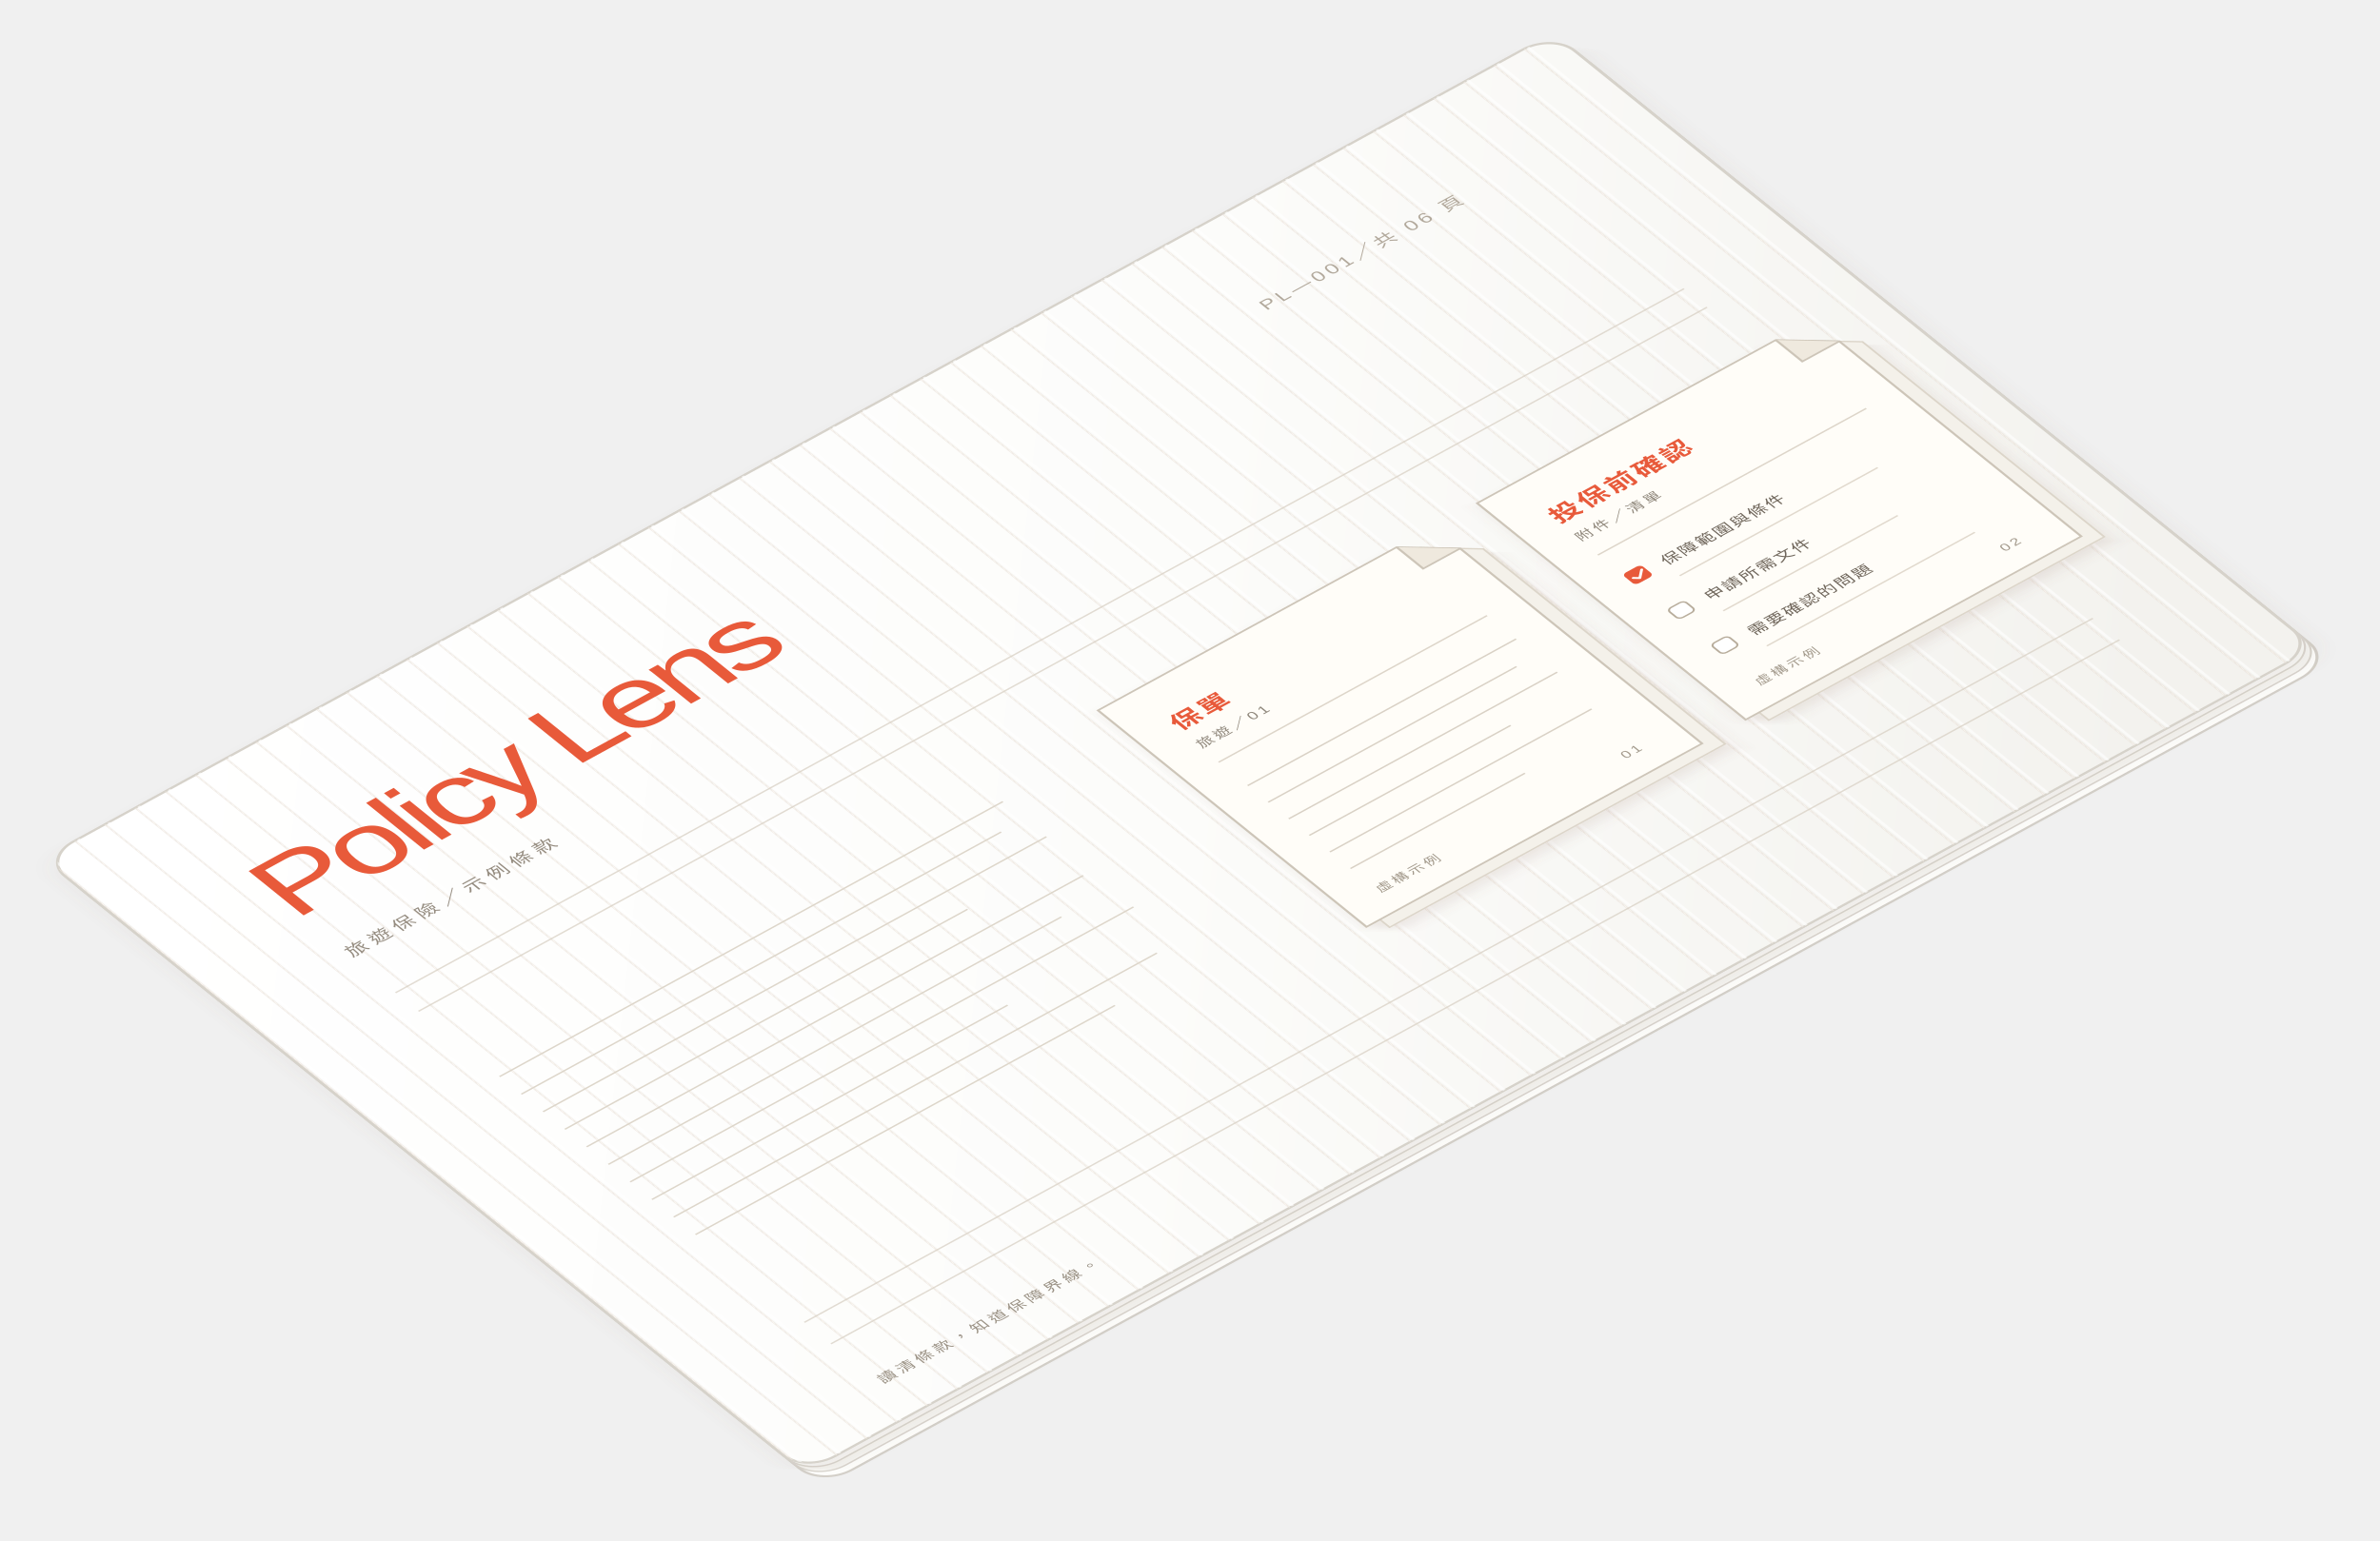
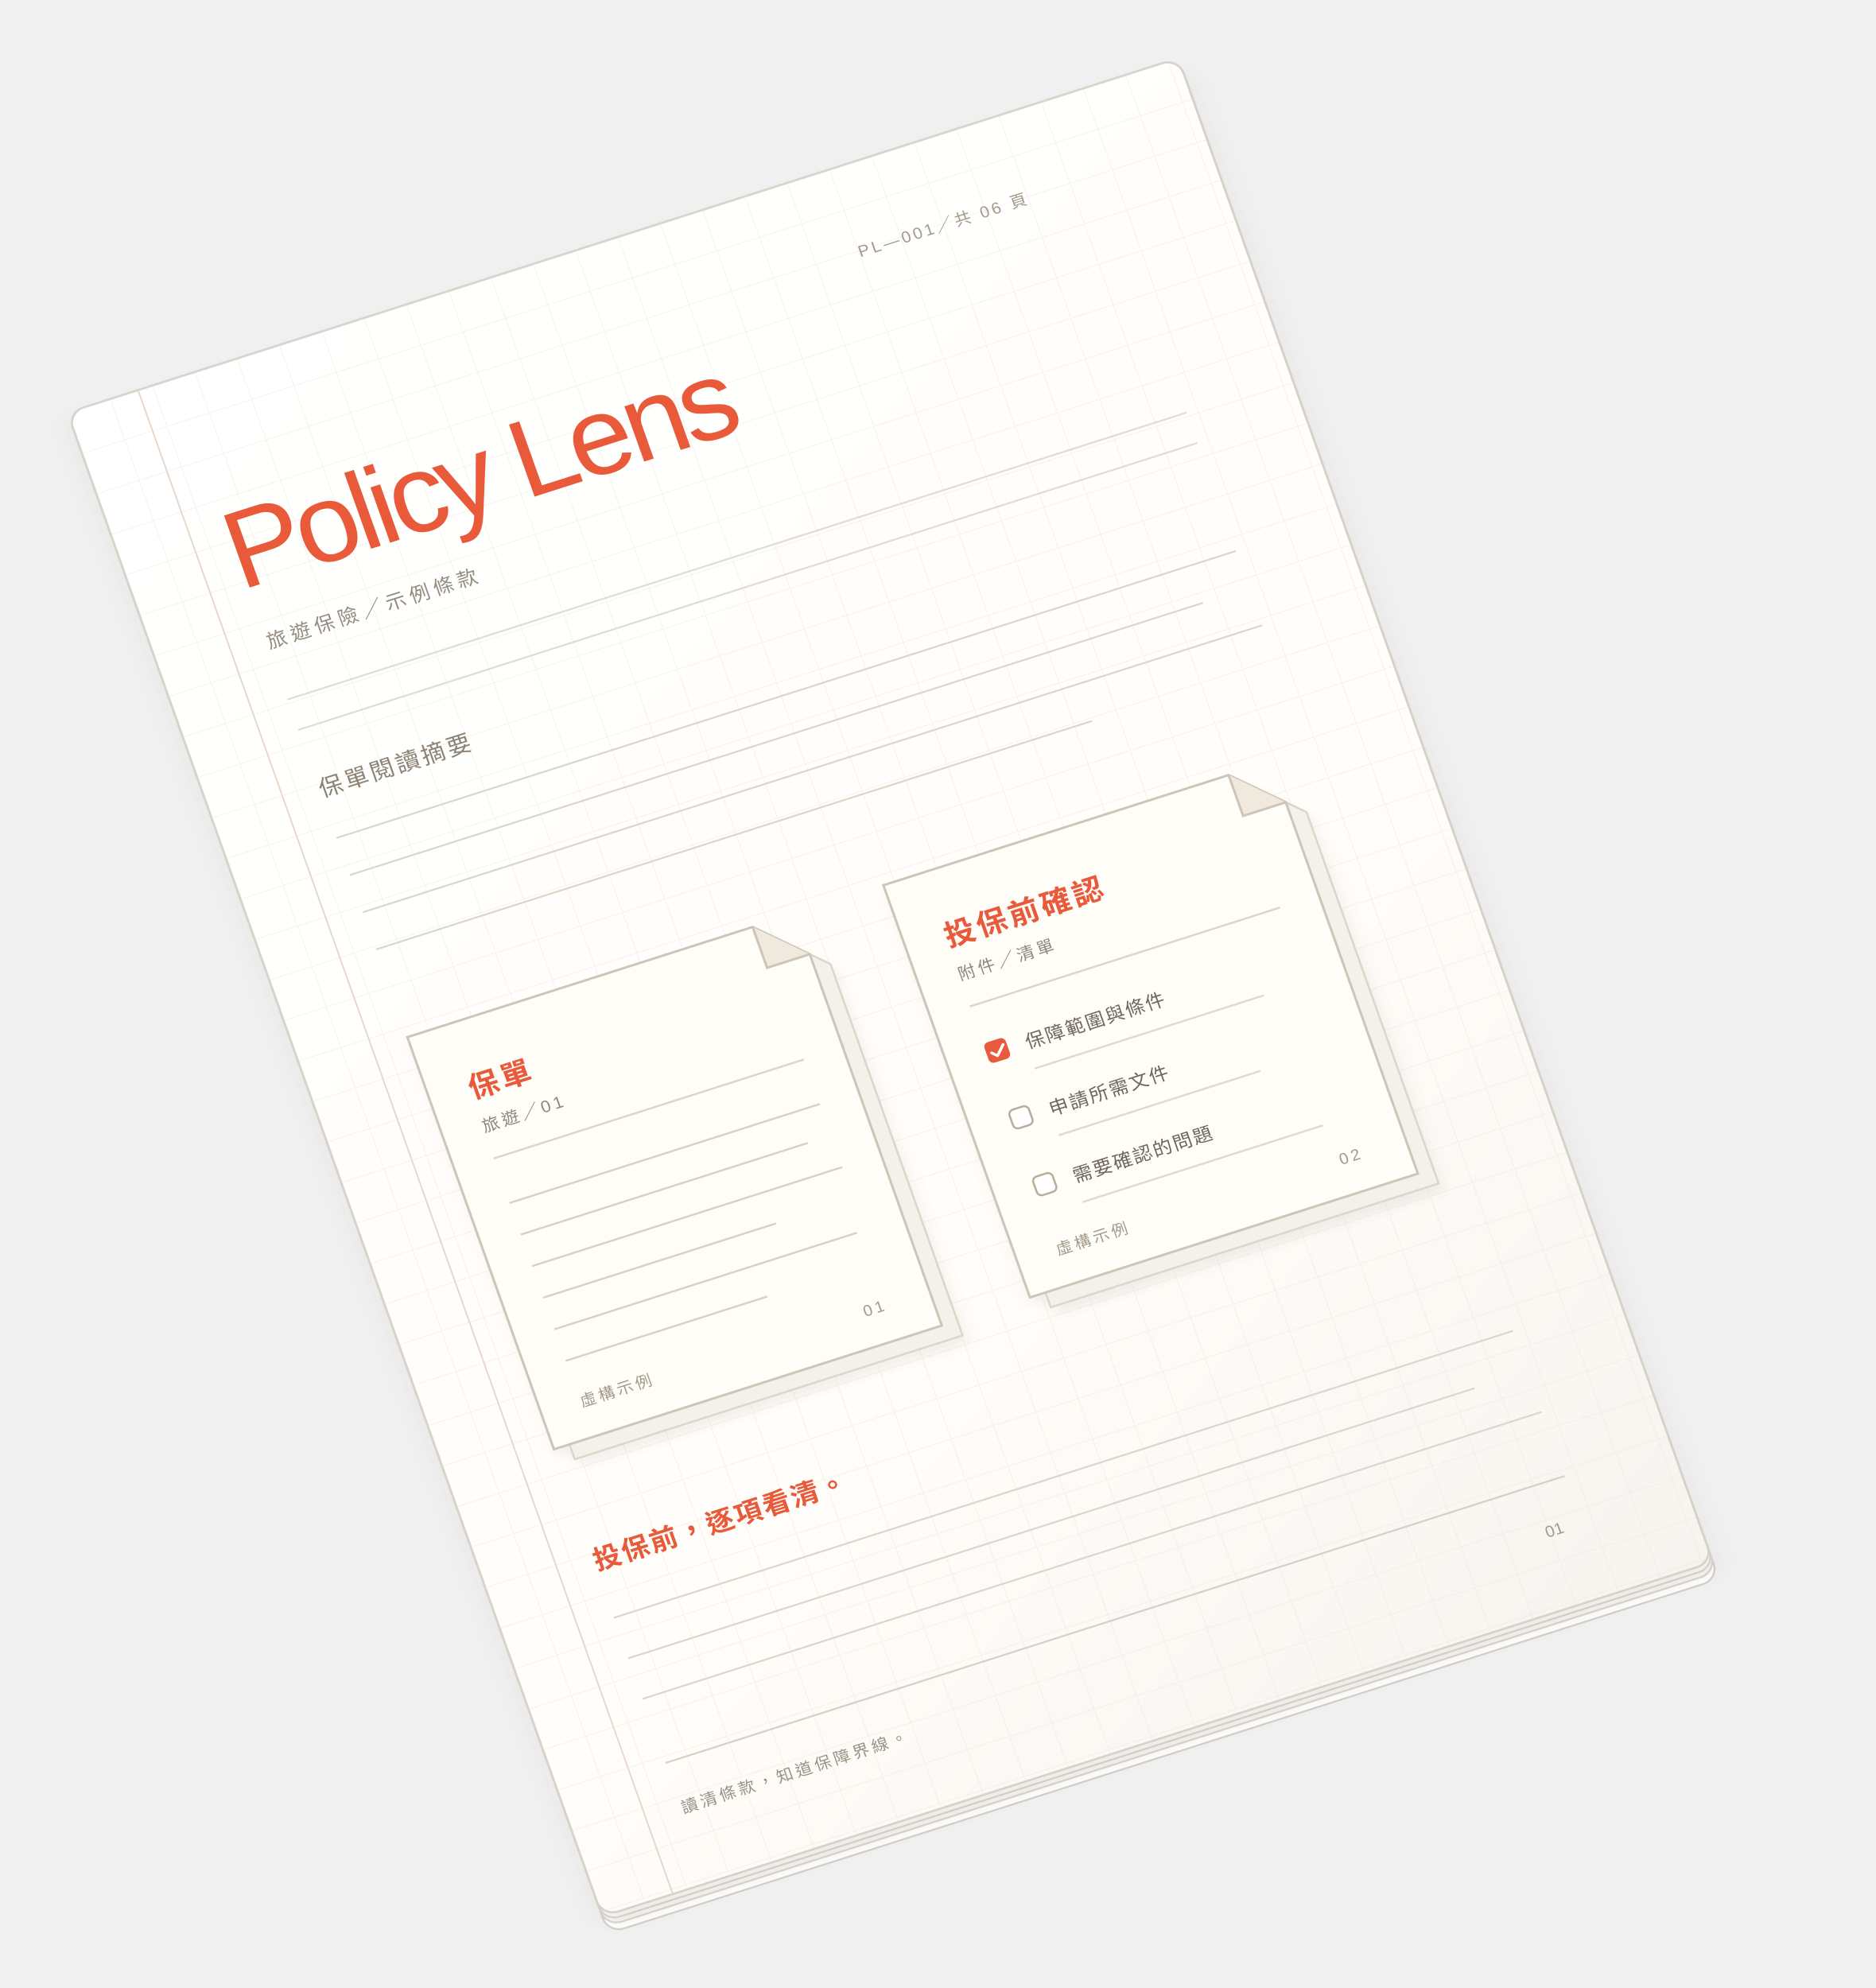
- <svg xmlns="http://www.w3.org/2000/svg" width="1220" height="790" viewBox="0 0 1220 790" fill="none">
+ <svg xmlns="http://www.w3.org/2000/svg" width="1000" height="1060" viewBox="0 0 1000 1060" fill="none">
  <defs>
-     <linearGradient id="paper" x1="45" y1="0" x2="800" y2="630" gradientUnits="userSpaceOnUse">
+     <linearGradient id="paper" x1="45" y1="0" x2="630" y2="891" gradientUnits="userSpaceOnUse">
      <stop stop-color="#ffffff" />
-       <stop offset=".52" stop-color="#fcfcfa" />
-       <stop offset="1" stop-color="#f3f2ee" />
+       <stop offset=".6" stop-color="#fffefa" />
+       <stop offset="1" stop-color="#f6f4ef" />
    </linearGradient>
-     <linearGradient id="edge" x1="0" y1="0" x2="0" y2="630" gradientUnits="userSpaceOnUse">
+     <linearGradient id="edge" x1="0" y1="0" x2="0" y2="891" gradientUnits="userSpaceOnUse">
      <stop stop-color="#ecebe7" />
      <stop offset="1" stop-color="#fdfdfb" />
    </linearGradient>
-     <pattern id="ruling" width="18" height="18" patternUnits="userSpaceOnUse">
-       <path d="M1 0v18" stroke="#e8e1d9" stroke-width="1" />
-       <path d="M3 0v18" stroke="#fff" stroke-width="1.5" />
+     <pattern id="ruling" width="24" height="24" patternUnits="userSpaceOnUse">
+       <path d="M0 0H24M0 0V24" stroke="#e8e1d9" stroke-width=".7" />
    </pattern>
    <clipPath id="clip">
-       <rect width="900" height="630" rx="18" />
+       <rect width="630" height="891" rx="9" />
    </clipPath>
    <filter id="shadow" x="-10%" y="-10%" width="120%" height="125%">
-       <feDropShadow dx="0" dy="6" stdDeviation="5" flood-color="#8a6f60" flood-opacity=".10" />
+       <feDropShadow dx="0" dy="5" stdDeviation="5" flood-color="#8a6f60" flood-opacity=".10" />
    </filter>
    <filter id="card-shadow" x="-20%" y="-20%" width="140%" height="150%">
-       <feDropShadow dx="1" dy="5" stdDeviation="4" flood-color="#8a6f60" flood-opacity=".13" />
+       <feDropShadow dx="1" dy="4" stdDeviation="3" flood-color="#8a6f60" flood-opacity=".10" />
    </filter>
  </defs>
-   <g transform="matrix(.86 -.47 .62 .50 22 440)">
-     <rect x="0" y="14" width="900" height="630" rx="18" fill="url(#edge)" stroke="#d3cfc8" stroke-width="1.5" />
-     <rect x="0" y="9" width="900" height="630" rx="18" fill="#f6f5f1" stroke="#d8d4cd" stroke-width="1" />
-     <rect x="0" y="4" width="900" height="630" rx="18" fill="#fafaf7" stroke="#dad6cf" stroke-width="1" />
-     <rect width="900" height="630" rx="18" fill="url(#paper)" stroke="#d6d2ca" stroke-width="1.6" filter="url(#shadow)" />
+   <g transform="matrix(.94 -.30 .32 .90 36 220)">
+     <rect x="0" y="10" width="630" height="891" rx="9" fill="url(#edge)" stroke="#d3cfc8" />
+     <rect x="0" y="6" width="630" height="891" rx="9" fill="#f6f5f1" stroke="#d8d4cd" />
+     <rect x="0" y="3" width="630" height="891" rx="9" fill="#fafaf7" stroke="#dad6cf" />
+     <rect width="630" height="891" rx="9" fill="url(#paper)" stroke="#d6d2ca" stroke-width="1.2" filter="url(#shadow)" />
    <g clip-path="url(#clip)">
-       <rect width="900" height="630" fill="url(#ruling)" opacity=".6" />
-       <text x="62" y="122" fill="#E85A3A" font-family="Arial,Helvetica,PingFang TC,Noto Sans CJK TC,Microsoft JhengHei,sans-serif" font-size="66" letter-spacing="-4">Policy Lens</text>
-       <text x="66" y="164" fill="#958c80" font-family="Arial,Helvetica,PingFang TC,Noto Sans CJK TC,Microsoft JhengHei,sans-serif" font-size="11" letter-spacing="3">旅遊保險／示例條款</text>
-       <text x="676" y="74" fill="#b2a99c" font-family="Arial,Helvetica,PingFang TC,Noto Sans CJK TC,Microsoft JhengHei,sans-serif" font-size="11" letter-spacing="2">PL—001／共 06 頁</text>
-       <g stroke="#d8d0c4" opacity=".75">
-         <path d="M66 200h768M66 219h768M66 538h768M66 560h768" />
+       <rect width="630" height="891" fill="url(#ruling)" opacity=".48" />
+       <path d="M40 0V891" stroke="#e6d5c9" stroke-width=".8" />
+       <text x="432" y="52" fill="#a39a8c" font-family="Arial,Helvetica,PingFang TC,Noto Sans CJK TC,Microsoft JhengHei,sans-serif" font-size="9" letter-spacing="1.5">PL—001／共 06 頁</text>
+       <text x="56" y="124" fill="#E85A3A" font-family="Arial,Helvetica,PingFang TC,Noto Sans CJK TC,Microsoft JhengHei,sans-serif" font-size="62" letter-spacing="-3">Policy Lens</text>
+       <text x="60" y="160" fill="#958c80" font-family="Arial,Helvetica,PingFang TC,Noto Sans CJK TC,Microsoft JhengHei,sans-serif" font-size="11" letter-spacing="2.5">旅遊保險／示例條款</text>
+       <path d="M60 190H570M60 208H570" stroke="#d8d0c4" opacity=".75" />
+       <text x="60" y="248" fill="#8c8174" font-family="Arial,Helvetica,PingFang TC,Noto Sans CJK TC,Microsoft JhengHei,sans-serif" font-size="13" letter-spacing="1.5">保單閱讀摘要</text>
+       <g stroke="#ddd6ca" stroke-width="1">
+         <path d="M60 272H570M60 294H544M60 316H570M60 338H466" />
      </g>
-       <path d="M66 286h300" stroke="#ddd6ca" stroke-width="1" />
-       <path d="M66 304h286" stroke="#ddd6ca" stroke-width="1" />
-       <path d="M66 322h300" stroke="#ddd6ca" stroke-width="1" />
-       <path d="M66 340h240" stroke="#ddd6ca" stroke-width="1" />
-       <path d="M66 358h296" stroke="#ddd6ca" stroke-width="1" />
-       <path d="M66 376h270" stroke="#ddd6ca" stroke-width="1" />
-       <path d="M66 394h300" stroke="#ddd6ca" stroke-width="1" />
-       <path d="M66 412h212" stroke="#ddd6ca" stroke-width="1" />
-       <path d="M66 430h288" stroke="#ddd6ca" stroke-width="1" />
-       <path d="M66 448h250" stroke="#ddd6ca" stroke-width="1" />
-       <g filter="url(#card-shadow)">
+       <g transform="matrix(1.1 0 0 1.1 -424 101.8)" filter="url(#card-shadow)">
        <path d="M448 270h178l22 22v200H448Z" fill="#f4f1ea" stroke="#dcd5c9" stroke-width="1" />
        <path d="M440 262h178l22 22v200H440Z" fill="#fffdf8" stroke="#cdc5b8" stroke-width="1.2" />
        <path d="M618 262v22h22" fill="#efe9de" stroke="#cdc5b8" stroke-width="1.2" />
        <text x="460" y="302" fill="#E85A3A" font-family="Arial,Helvetica,PingFang TC,Noto Sans CJK TC,Microsoft JhengHei,sans-serif" font-size="15" font-weight="700" letter-spacing="1.5">保單</text>
        <text x="460" y="320" fill="#8f877b" font-family="Arial,Helvetica,PingFang TC,Noto Sans CJK TC,Microsoft JhengHei,sans-serif" font-size="8.5" letter-spacing="1.6">旅遊／01</text>
        <path d="M460 334h160" stroke="#ddd5c9" stroke-width="1" />
        <path d="M460 358h160" stroke="#d9d1c5" stroke-width="1" />
        <path d="M460 375h148" stroke="#d9d1c5" stroke-width="1" />
        <path d="M460 392h160" stroke="#d9d1c5" stroke-width="1" />
        <path d="M460 409h120" stroke="#d9d1c5" stroke-width="1" />
        <path d="M460 426h156" stroke="#d9d1c5" stroke-width="1" />
        <path d="M460 443h104" stroke="#d9d1c5" stroke-width="1" />
        <text x="460" y="468" fill="#a39a8c" font-family="Arial,Helvetica,PingFang TC,Noto Sans CJK TC,Microsoft JhengHei,sans-serif" font-size="8" letter-spacing="1.5">虛構示例</text>
        <text x="606" y="468" fill="#a39a8c" font-family="Arial,Helvetica,PingFang TC,Noto Sans CJK TC,Microsoft JhengHei,sans-serif" font-size="8" letter-spacing="1.5">01</text>
      </g>
-       <g filter="url(#card-shadow)">
+       <g transform="matrix(1.1 0 0 1.1 -402.6 101.8)" filter="url(#card-shadow)">
        <path d="M674 270h178l22 22v200H674Z" fill="#f4f1ea" stroke="#dcd5c9" stroke-width="1" />
        <path d="M666 262h178l22 22v200H666Z" fill="#fffdf8" stroke="#cdc5b8" stroke-width="1.2" />
        <path d="M844 262v22h22" fill="#efe9de" stroke="#cdc5b8" stroke-width="1.2" />
        <text x="686" y="302" fill="#E85A3A" font-family="Arial,Helvetica,PingFang TC,Noto Sans CJK TC,Microsoft JhengHei,sans-serif" font-size="15" font-weight="700" letter-spacing="1.5">投保前確認</text>
        <text x="686" y="320" fill="#8f877b" font-family="Arial,Helvetica,PingFang TC,Noto Sans CJK TC,Microsoft JhengHei,sans-serif" font-size="8.5" letter-spacing="1.6">附件／清單</text>
        <path d="M686 334h160" stroke="#ddd5c9" stroke-width="1" />
        <rect x="686" y="354" width="11" height="11" rx="2.5" fill="#E85A3A" />
        <path d="m688.5 359.8 2.3 2.3 4.4-4.6" stroke="#fff" stroke-width="1.4" fill="none" stroke-linecap="round" stroke-linejoin="round" />
        <text x="706" y="363.5" fill="#6f665b" font-family="Arial,Helvetica,PingFang TC,Noto Sans CJK TC,Microsoft JhengHei,sans-serif" font-size="9.5" letter-spacing=".8">保障範圍與條件</text>
        <path d="M706 374h118" stroke="#e1d9cd" stroke-width="1" />
        <rect x="686.5" y="390.5" width="10" height="10" rx="2.5" fill="#fff" stroke="#b8ad9c" />
        <text x="706" y="399.5" fill="#6f665b" font-family="Arial,Helvetica,PingFang TC,Noto Sans CJK TC,Microsoft JhengHei,sans-serif" font-size="9.5" letter-spacing=".8">申請所需文件</text>
        <path d="M706 410h104" stroke="#e1d9cd" stroke-width="1" />
        <rect x="686.5" y="426.5" width="10" height="10" rx="2.5" fill="#fff" stroke="#b8ad9c" />
        <text x="706" y="435.5" fill="#6f665b" font-family="Arial,Helvetica,PingFang TC,Noto Sans CJK TC,Microsoft JhengHei,sans-serif" font-size="9.5" letter-spacing=".8">需要確認的問題</text>
        <path d="M706 446h124" stroke="#e1d9cd" stroke-width="1" />
        <text x="686" y="468" fill="#a39a8c" font-family="Arial,Helvetica,PingFang TC,Noto Sans CJK TC,Microsoft JhengHei,sans-serif" font-size="8" letter-spacing="1.5">虛構示例</text>
        <text x="832" y="468" fill="#a39a8c" font-family="Arial,Helvetica,PingFang TC,Noto Sans CJK TC,Microsoft JhengHei,sans-serif" font-size="8" letter-spacing="1.5">02</text>
      </g>
-       <text x="67" y="602" fill="#9a9184" font-family="Arial,Helvetica,PingFang TC,Noto Sans CJK TC,Microsoft JhengHei,sans-serif" font-size="9" letter-spacing="2">讀清條款，知道保障界線。</text>
+       <text x="60" y="706" fill="#E85A3A" font-family="Arial,Helvetica,PingFang TC,Noto Sans CJK TC,Microsoft JhengHei,sans-serif" font-size="15" font-weight="600" letter-spacing="1">投保前，逐項看清。</text>
+       <g stroke="#ddd6ca" stroke-width="1">
+         <path d="M60 734H570M60 758H540M60 782H570" />
+       </g>
+       <path d="M60 820H570" stroke="#d8d0c4" />
+       <text x="60" y="850" fill="#9a9184" font-family="Arial,Helvetica,PingFang TC,Noto Sans CJK TC,Microsoft JhengHei,sans-serif" font-size="9" letter-spacing="1.8">讀清條款，知道保障界線。</text>
+       <text x="550" y="850" fill="#a39a8c" font-family="Arial,Helvetica,PingFang TC,Noto Sans CJK TC,Microsoft JhengHei,sans-serif" font-size="9">01</text>
    </g>
  </g>
</svg>
